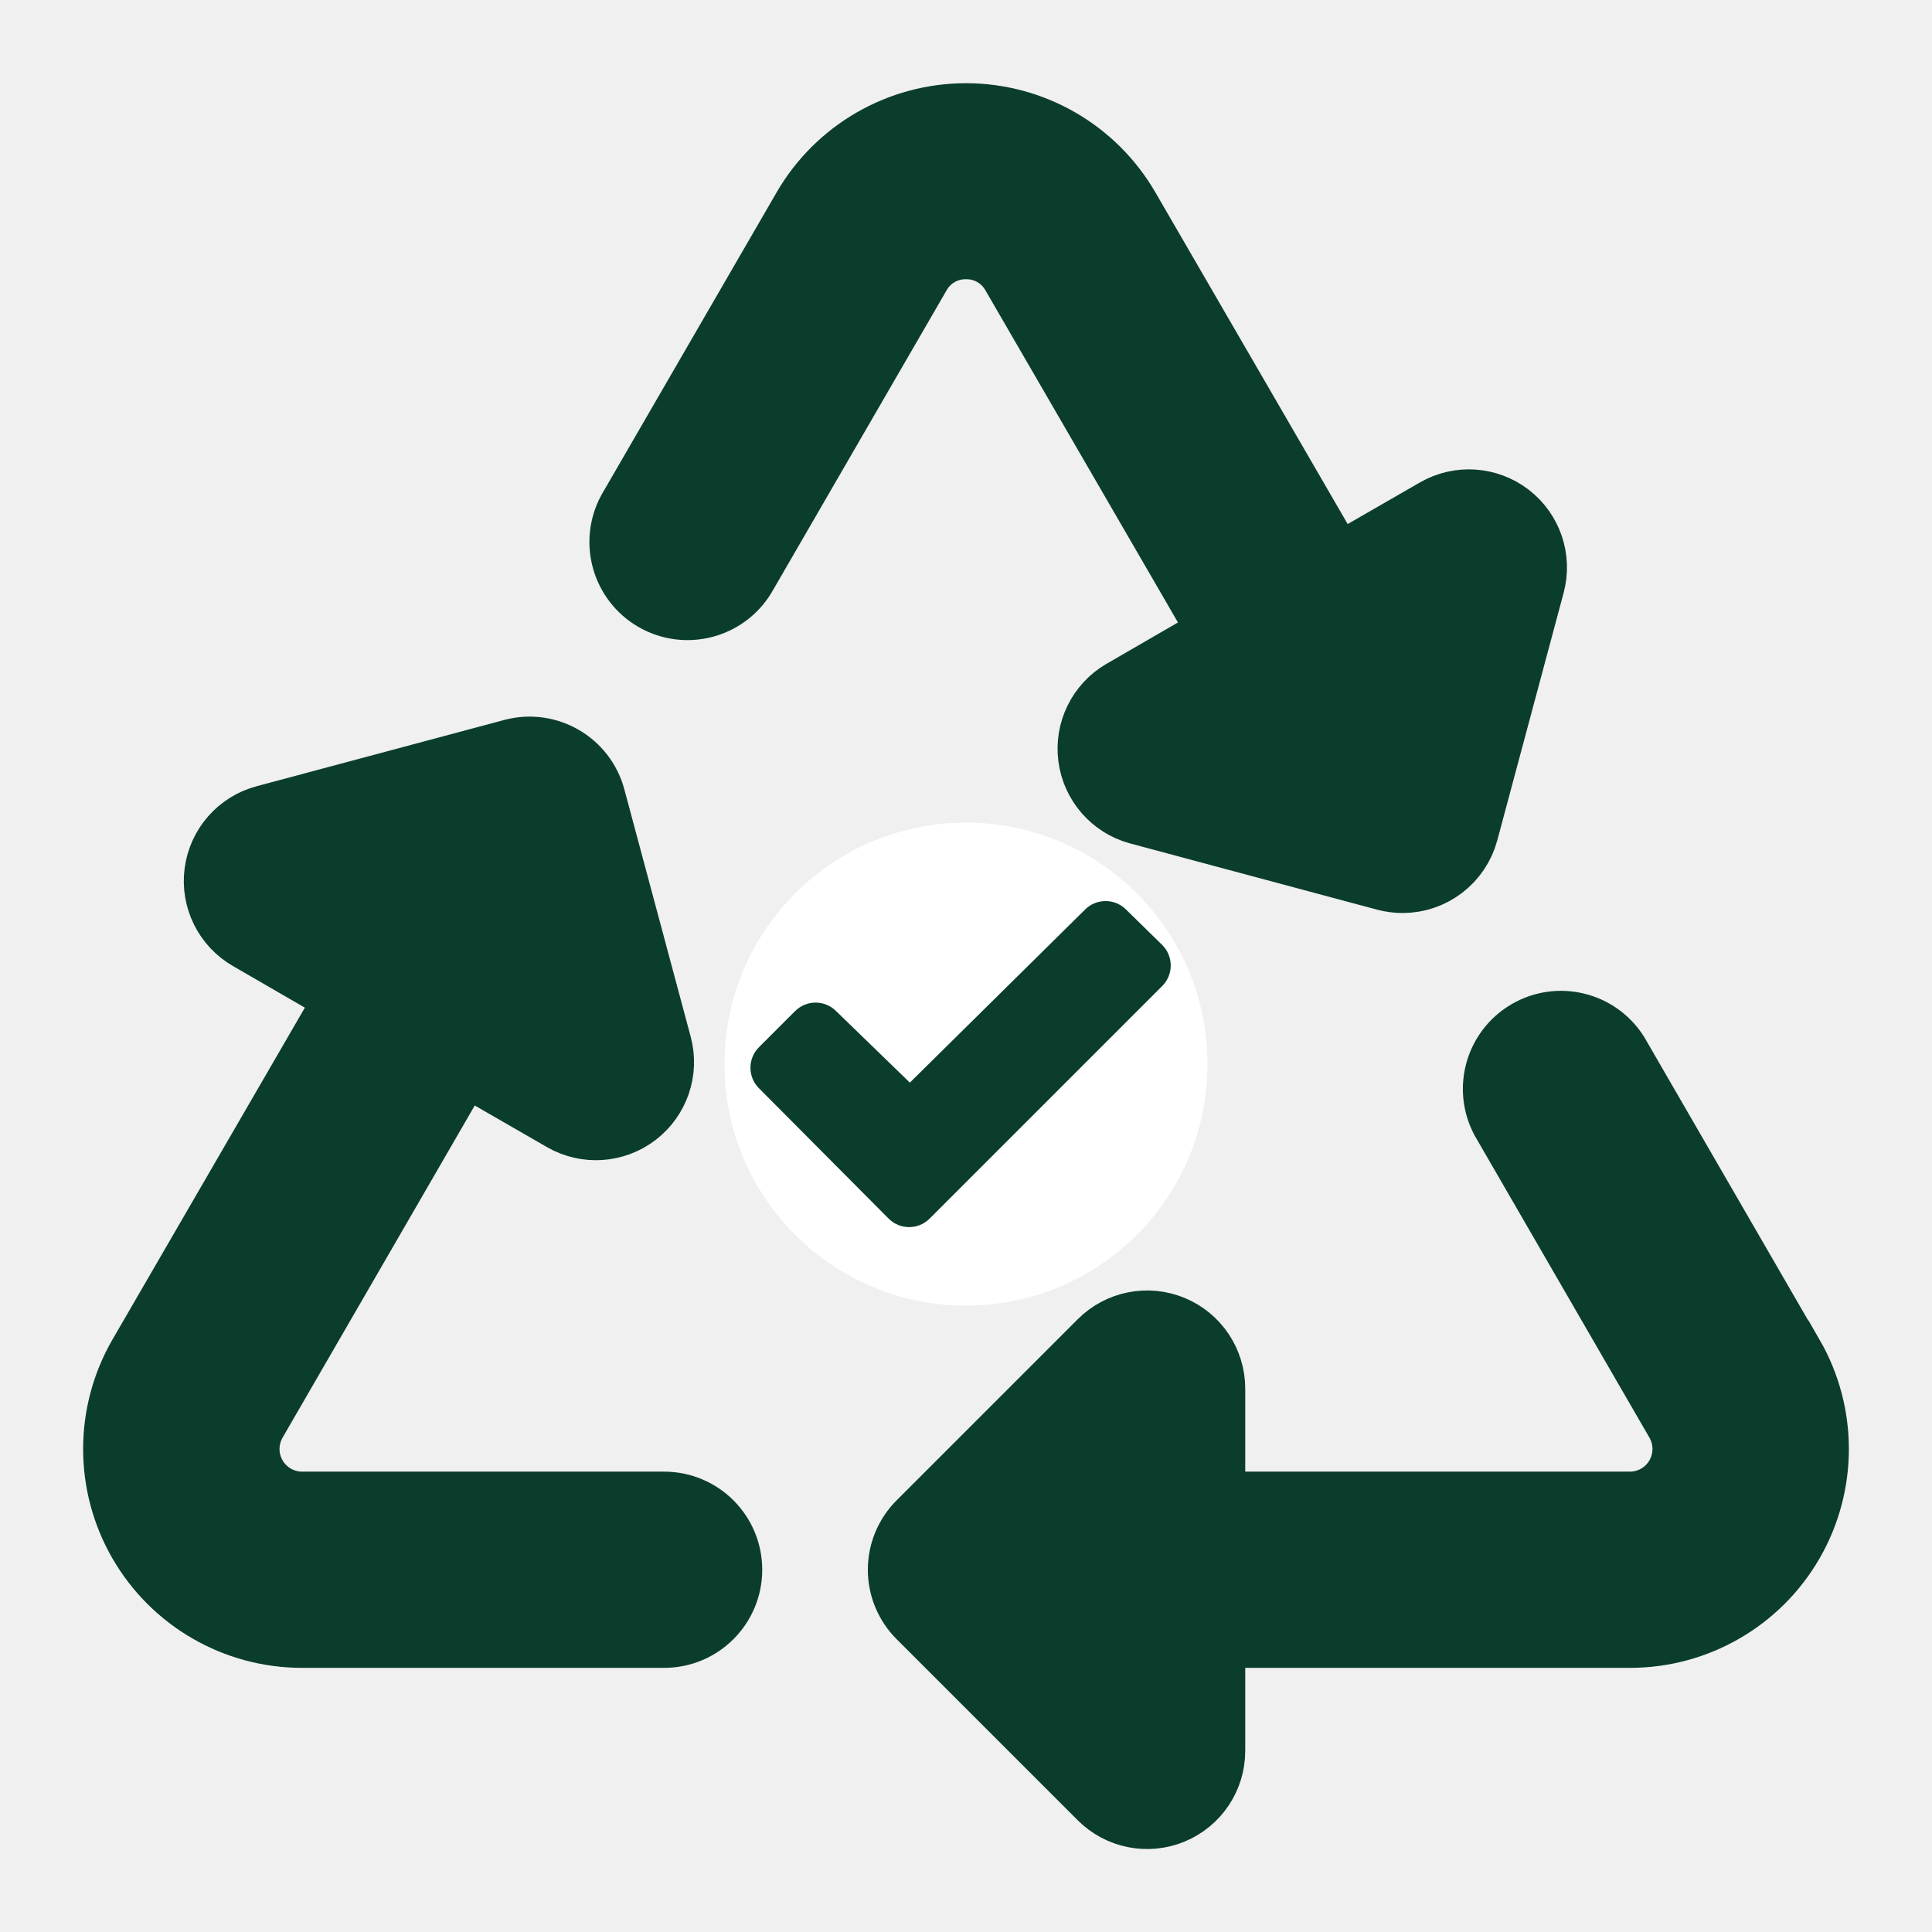
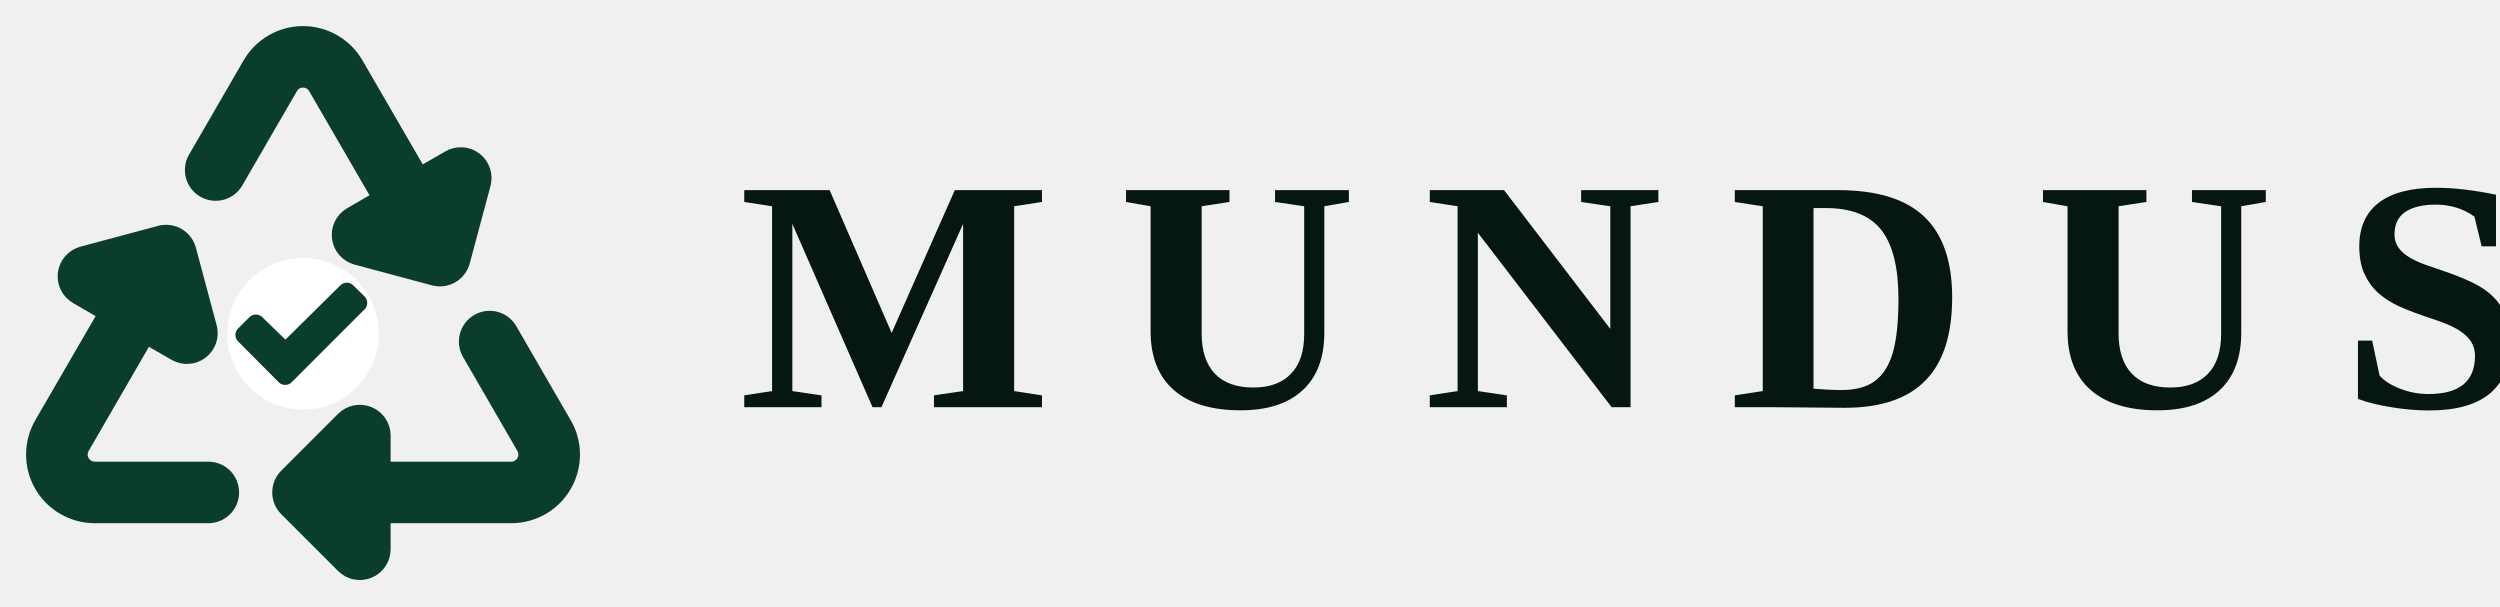
- <svg xmlns="http://www.w3.org/2000/svg" viewBox="0 0 64 64" role="img" aria-labelledby="mundus-favicon-title mundus-favicon-desc">
-   <g transform="scale(0.25)">
-     <path d="M96,208a8,8,0,0,1-8,8H40a24,24,0,0,1-20.77-36l28-48.3-13.82-8A8,8,0,0,1,35.33,109l32.77-8.77a8,8,0,0,1,9.8,5.66l8.79,32.77a8,8,0,0,1-11.73,9l-13.88-8L33.11,188A8,8,0,0,0,40,200H88A8,8,0,0,1,96,208ZM128,32a7.85,7.85,0,0,1,6.92,4l28,48.3-13.82,8A8,8,0,0,0,151,106.92l32.78,8.79a8.23,8.23,0,0,0,2.07.27,8,8,0,0,0,7.72-5.93l8.79-32.79a8,8,0,0,0-11.72-9l-13.89,8L148.77,28a24,24,0,0,0-41.54,0L84.07,68a8,8,0,0,0,13.85,8l23.16-40A7.85,7.85,0,0,1,128,32ZM236.73,180l-23.14-40a8,8,0,0,0-13.84,8l23.14,40A8,8,0,0,1,216,200H160V184a8,8,0,0,0-13.66-5.66l-24,24a8,8,0,0,0,0,11.32l24,24A8,8,0,0,0,160,232V216h56a24,24,0,0,0,20.77-36Z" fill="#0B3D2C" stroke="#0B3D2C" stroke-width="10" />
-   </g>
-   <circle cx="32" cy="35.25" r="8" fill="#FFFFFF" />
-   <g transform="scale(0.25)">
-     <g transform="translate(128 141) scale(0.24) translate(-135 -134)">
-       <path d="M243.31,90.91l-128.4,128.4a16,16,0,0,1-22.62,0l-71.62-72a16,16,0,0,1,0-22.61l20-20a16,16,0,0,1,22.58,0L104,144.22l96.76-95.57a16,16,0,0,1,22.59,0l19.95,19.54A16,16,0,0,1,243.31,90.91Z" fill="#0B3D2C" />
+ <svg xmlns="http://www.w3.org/2000/svg" viewBox="0 0 264 64" role="img" aria-labelledby="mundus-c4h-title mundus-c4h-desc">
+   <g id="icon">
+     <g transform="scale(0.25)">
+       <path d="M96,208a8,8,0,0,1-8,8H40a24,24,0,0,1-20.77-36l28-48.3-13.82-8A8,8,0,0,1,35.33,109l32.77-8.77a8,8,0,0,1,9.8,5.66l8.79,32.77a8,8,0,0,1-11.73,9l-13.88-8L33.11,188A8,8,0,0,0,40,200H88A8,8,0,0,1,96,208ZM128,32a7.85,7.85,0,0,1,6.92,4l28,48.3-13.82,8A8,8,0,0,0,151,106.92l32.78,8.79a8.23,8.23,0,0,0,2.07.27,8,8,0,0,0,7.72-5.93l8.79-32.79a8,8,0,0,0-11.72-9l-13.89,8L148.77,28a24,24,0,0,0-41.54,0L84.07,68a8,8,0,0,0,13.85,8l23.16-40A7.85,7.85,0,0,1,128,32ZM236.73,180l-23.14-40a8,8,0,0,0-13.84,8l23.14,40A8,8,0,0,1,216,200H160V184a8,8,0,0,0-13.66-5.66l-24,24a8,8,0,0,0,0,11.32l24,24A8,8,0,0,0,160,232V216h56a24,24,0,0,0,20.77-36Z" fill="#0B3D2C" stroke="#0B3D2C" stroke-width="10" />
+     </g>
+     <circle cx="32" cy="35.25" r="8" fill="#FFFFFF" />
+     <g transform="scale(0.25)">
+       <g transform="translate(128 141) scale(0.24) translate(-135 -134)">
+         <path d="M243.31,90.91l-128.4,128.4a16,16,0,0,1-22.62,0l-71.62-72a16,16,0,0,1,0-22.61l20-20a16,16,0,0,1,22.58,0L104,144.22l96.76-95.57a16,16,0,0,1,22.59,0l19.95,19.54A16,16,0,0,1,243.31,90.91Z" fill="#0B3D2C" />
+       </g>
    </g>
  </g>
+   <text x="78" y="43" font-family="Fraunces, Georgia, 'Times New Roman', serif" font-size="35" font-weight="600" letter-spacing="7" fill="#06170F">MUNDUS</text>
</svg>
